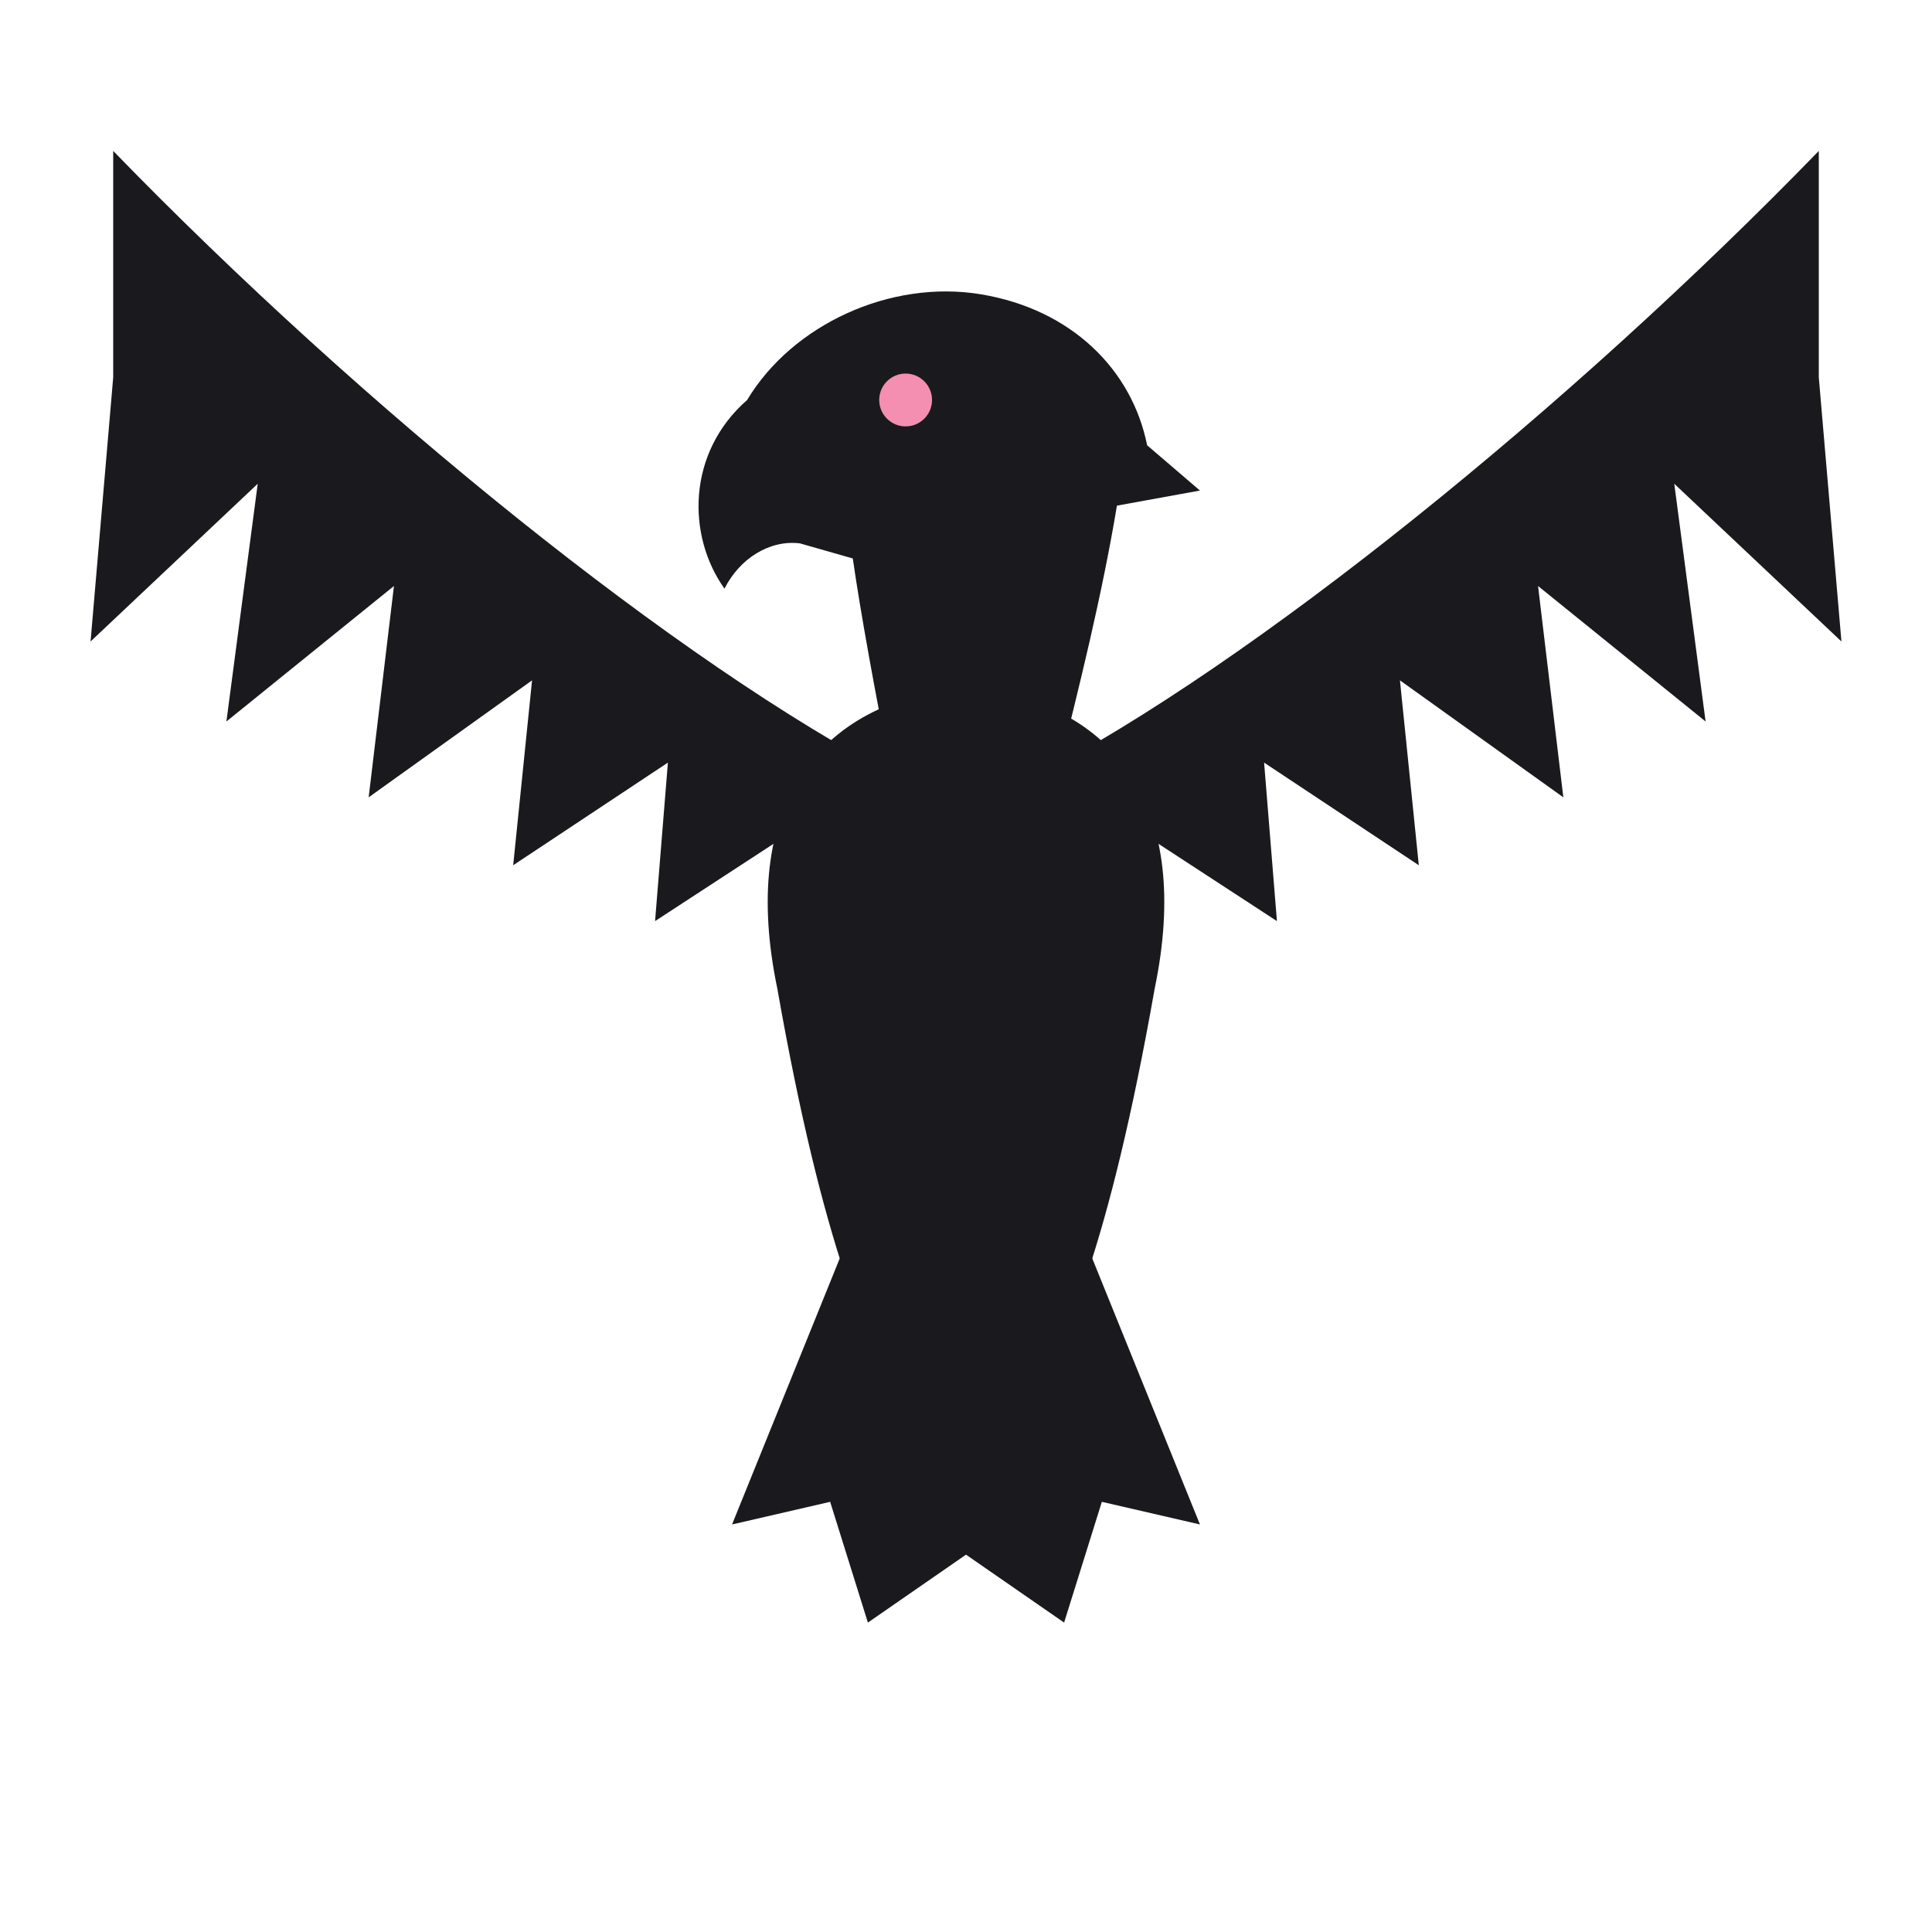
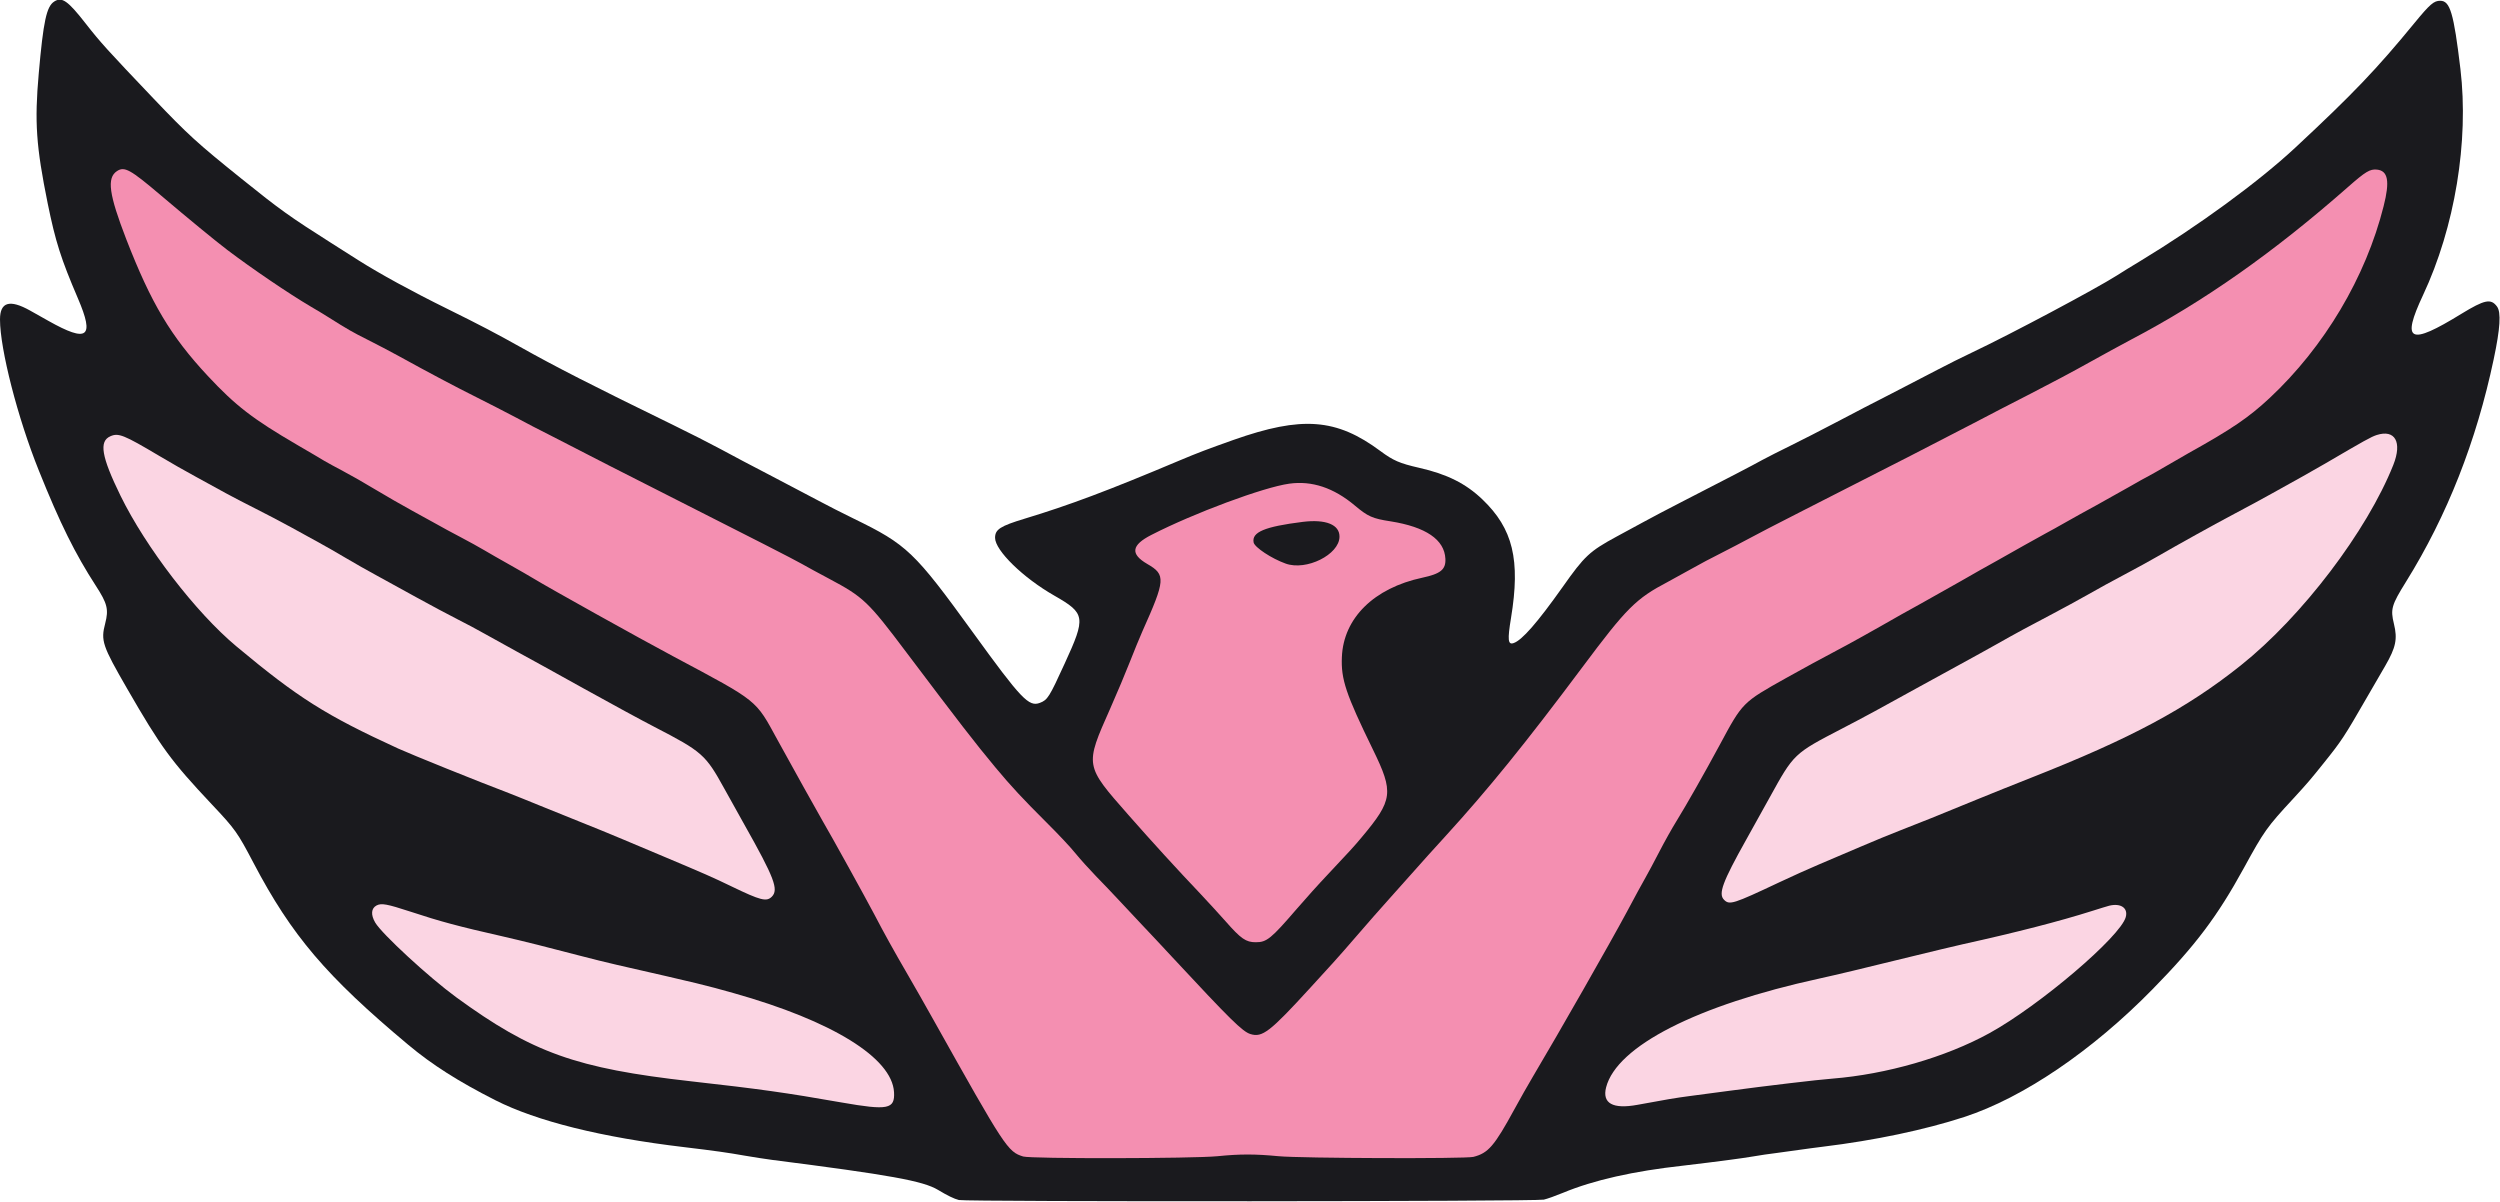
- <svg xmlns="http://www.w3.org/2000/svg" viewBox="0 0 512 512">
-   <g fill="#1a1a1e">
-     <path id="wing" d="M238 206 C180 176 96 108 30 40 L30 100 L24 170 L68.3 128.2 L60 191.2 L104.4 155.3 L97.7 211.3 L141 180.3 L136 229.3 L177 202.1 L173.6 244.1 L211 219.7 L209.4 254.7 L242 232 Z" />
-     <use href="#wing" transform="translate(512 0) scale(-1 1)" />
-     <path d="M256 182 C296 186 316 214 306 262 C300 296 294 320 288 338 L224 338 C218 320 212 296 206 262 C196 214 216 186 256 182 Z" />
-     <path d="M228 320 L284 320 L318 404 L292 398 L282 430 L256 412 L230 430 L220 398 L194 404 Z" />
-     <path d="M236 204 C232 184 228 162 226 148 L212 144 C204 143 196 148 192 156 C182 142 182 120 198 106 C210 86 236 74 260 78 C284 82 300 98 304 118 L318 130 L296 134 C292 158 286 182 280 206 Z" />
-   </g>
-   <circle cx="240" cy="106" r="7" fill="#f48fb1" />
+ <svg xmlns="http://www.w3.org/2000/svg" viewBox="51 78 3246 1560">
+   <path fill="#1a1a1e" d="M 121.4 80.0 C 111.4 86.4, 107.3 105.4, 101.3 173.5 C 95.7 236.6, 97.9 267.8, 112.9 342 C 123.1 391.9, 130.0 413.6, 152.2 465.5 C 174.0 516.3, 164.9 523.3, 114.0 494.7 C 106.0 490.2, 95.2 484.1, 90 481.2 C 63.5 466.4, 51 470.1, 51 492.8 C 51 531.2, 73.9 620.6, 101.4 688.9 C 129.0 757.7, 148.5 796.9, 175.4 838.5 C 190.4 861.6, 192.3 869.2, 187.6 887.4 C 181.7 909.9, 183.8 916.2, 216.0 972 C 260.2 1048.6, 272.8 1065.8, 326.3 1122.7 C 356.5 1154.7, 359.4 1158.9, 380.2 1198.5 C 429.6 1292.6, 474.8 1345.7, 581.0 1434.5 C 611.9 1460.4, 646.2 1482.2, 694.1 1506.5 C 748.0 1533.8, 832.0 1554.7, 939 1567.4 C 979.8 1572.3, 995.4 1574.5, 1018 1578.5 C 1028.7 1580.4, 1044.7 1582.8, 1053.5 1584.0 C 1206.9 1603.6, 1249.6 1611.3, 1269.0 1623.0 C 1281.1 1630.3, 1289.7 1634.5, 1296 1636.1 C 1305.7 1638.5, 2044.7 1638.1, 2055.5 1635.6 C 2059.9 1634.6, 2071.1 1630.6, 2080.5 1626.7 C 2120.0 1610.3, 2171.8 1598.6, 2236.2 1591.5 C 2248.7 1590.1, 2263.6 1588.3, 2269.2 1587.5 C 2274.8 1586.7, 2287.1 1585.1, 2296.4 1584.0 C 2305.8 1582.8, 2319.7 1580.8, 2327.4 1579.5 C 2335.1 1578.1, 2348.9 1576.1, 2358 1575.0 C 2367.0 1573.8, 2380.4 1572.0, 2387.7 1570.9 C 2394.9 1569.8, 2408.4 1568.1, 2417.7 1566.9 C 2485.2 1558.7, 2550.1 1545.0, 2601.4 1528.3 C 2677.7 1503.4, 2767.6 1442.4, 2846.0 1362.3 C 2901.6 1305.6, 2930.0 1267.9, 2964.4 1205.1 C 2990.7 1157.0, 2994.3 1151.9, 3028.5 1115 C 3046.6 1095.3, 3051.6 1089.5, 3068.5 1068.3 C 3091.2 1040.1, 3095.2 1033.9, 3123.7 984.4 C 3134.2 966.3, 3145.1 947.4, 3148.0 942.5 C 3161.8 918.6, 3164.1 907.7, 3159.3 888.1 C 3154.6 868.9, 3156.1 863.7, 3175.0 833.3 C 3228.4 747.4, 3266.3 651.1, 3288.8 544.5 C 3297.3 504.4, 3298.6 483.4, 3293.1 476.0 C 3285.2 465.3, 3277.1 467.0, 3246.8 485.5 C 3179.2 527.1, 3168.6 521.9, 3197.1 461.1 C 3238.4 373.0, 3256.8 261.5, 3245.6 167.5 C 3236.9 94.8, 3232.2 79, 3219.4 79 C 3211.2 79, 3206.2 83.2, 3186.0 107.8 C 3136.5 168.2, 3105.8 200.2, 3031 269.9 C 2983.4 314.2, 2905.2 371.4, 2829.5 417.2 C 2819.0 423.5, 2805.5 431.8, 2799.5 435.7 C 2772.0 453.2, 2661.5 512.0, 2612.5 535.2 C 2599.3 541.4, 2578.8 551.7, 2567 557.9 C 2555.1 564.2, 2528.6 577.9, 2508 588.5 C 2487.3 599.0, 2454.7 615.9, 2435.5 626.1 C 2416.2 636.3, 2389.3 650.0, 2375.7 656.7 C 2362.2 663.3, 2345.7 671.7, 2339.2 675.2 C 2326.5 682.3, 2292.9 699.7, 2237 728.4 C 2217.4 738.5, 2193.8 750.8, 2184.5 756.0 C 2175.1 761.1, 2159.6 769.5, 2150.0 774.7 C 2114.8 793.8, 2108.4 799.8, 2079.9 840.2 C 2047.1 886.5, 2027.1 909.4, 2016.2 913.0 C 2008.9 915.5, 2008.2 908.8, 2012.9 880.4 C 2025.3 805.0, 2015.5 764.4, 1975.7 726.4 C 1954.2 705.8, 1929.8 693.6, 1893.6 685.4 C 1868.2 679.6, 1859.8 675.9, 1843.4 663.7 C 1786.2 621.2, 1741.5 617.8, 1652.5 649.2 C 1618.4 661.3, 1606.3 665.9, 1582.5 675.9 C 1489.8 715.0, 1439.4 733.9, 1381.6 751.4 C 1349.6 761.1, 1343 765.4, 1343 776.3 C 1343 792.7, 1379.3 828.2, 1420.0 851.4 C 1460.4 874.5, 1461.1 879.2, 1433.4 939.5 C 1413.4 983.2, 1411.2 986.8, 1401.2 990.6 C 1386.8 996.1, 1377.1 985.9, 1314.5 899.5 C 1238.2 794.2, 1228.7 785.1, 1159.3 751.3 C 1145.1 744.4, 1124.9 734.1, 1114.5 728.5 C 1104.0 722.9, 1076.2 708.3, 1052.7 696.0 C 1029.1 683.8, 999.4 668.1, 986.6 661.1 C 973.8 654.2, 945.8 639.9, 924.4 629.5 C 821.0 579.1, 771.9 554.0, 726.5 528.5 C 696.0 511.4, 674.1 499.9, 632 479.1 C 585.9 456.4, 543.9 433.4, 516 415.7 C 504.7 408.5, 488.9 398.5, 480.9 393.4 C 427.3 359.4, 414.3 350.1, 364.5 310.0 C 306.8 263.6, 295.4 253.2, 250.1 205.7 C 190.7 143.3, 181.4 133.1, 162.2 108.5 C 139.1 78.9, 131.4 73.5, 121.4 80.0 M 1910.4 899.3 C 1870.5 909.0, 1867.8 955.5, 1903.9 1011.7 C 1913.8 1027.2, 1924.0 1032.3, 1935.5 1027.5 C 1947.6 1022.5, 1991.8 964.7, 1997.5 946.5 C 2002.5 930.8, 2001.3 926.8, 1991.2 924.9 C 1980.9 923.0, 1973.2 919.9, 1962.3 913.2 C 1939.8 899.3, 1925.9 895.6, 1910.4 899.3" />
+   <path fill-rule="evenodd" fill="#f48fb1" d="M 202.8 300.2 C 189.5 309.1, 192.4 330.2, 214.9 388.5 C 247.2 471.7, 272.6 514.4, 320.7 566 C 357.0 604.9, 379.2 622.0, 437.3 655.9 C 452.7 664.8, 468.2 674.0, 471.8 676.2 C 475.5 678.4, 486.6 684.5, 496.5 689.7 C 506.4 694.9, 525.5 705.8, 539 714.0 C 552.4 722.1, 573.6 734.2, 586 741.0 C 598.3 747.7, 613 755.8, 618.5 758.9 C 624 762.1, 637.5 769.4, 648.6 775.2 C 659.6 781.0, 673.6 788.7, 679.6 792.3 C 685.5 795.8, 700.8 804.6, 713.5 811.7 C 726.1 818.8, 739.6 826.6, 743.5 829 C 763.3 841.1, 881.0 906.7, 925.5 930.4 C 1036.4 989.6, 1031.6 985.8, 1060.4 1038.5 C 1079.7 1073.6, 1112.7 1133.0, 1119.4 1144.5 C 1130.1 1162.6, 1174.4 1242.9, 1185.7 1264.3 C 1199.7 1291.1, 1211.1 1311.6, 1229.6 1343.5 C 1237.3 1356.7, 1252.3 1383.0, 1262.9 1402 C 1356.0 1568.2, 1359.4 1573.4, 1379.5 1579.6 C 1389.6 1582.7, 1599.8 1582.4, 1632.1 1579.2 C 1660.8 1576.3, 1680.6 1576.3, 1710.8 1579.2 C 1740.5 1582.0, 1953.2 1582.7, 1964 1580.1 C 1983.4 1575.2, 1991.2 1566.1, 2017.4 1518.1 C 2024.4 1505.3, 2034.9 1486.6, 2040.9 1476.6 C 2075.2 1418.9, 2142.1 1301.5, 2162.5 1263.5 C 2173.0 1243.7, 2184.3 1223, 2187.5 1217.5 C 2190.7 1212, 2198.7 1196.9, 2205.4 1184 C 2212.1 1171.0, 2222.3 1152.8, 2228.1 1143.5 C 2240.5 1123.4, 2264.0 1082.1, 2284.0 1045 C 2313.6 989.9, 2313.4 990.1, 2370.0 958.4 C 2394.3 944.8, 2409.4 936.6, 2450.5 914.7 C 2458.7 910.3, 2477.8 899.6, 2493 891.0 C 2508.1 882.3, 2531.7 869.0, 2545.5 861.5 C 2559.2 853.9, 2582.4 840.8, 2597 832.5 C 2611.5 824.1, 2632.2 812.4, 2643 806.5 C 2653.7 800.5, 2670.1 791.3, 2679.5 785.9 C 2688.8 780.6, 2701 773.9, 2706.5 770.9 C 2712 768.0, 2724.1 761.3, 2733.5 755.9 C 2742.8 750.6, 2760.6 740.7, 2773 734.0 C 2785.3 727.2, 2804.3 716.6, 2815.1 710.4 C 2826.0 704.1, 2837.5 697.7, 2840.9 696.0 C 2844.2 694.3, 2854.1 688.7, 2862.9 683.5 C 2871.7 678.3, 2885.1 670.6, 2892.7 666.3 C 2949.4 634.7, 2970.7 620.1, 2998 594.7 C 3069.0 528.3, 3122.8 437.8, 3145.9 345.7 C 3154.2 313.1, 3151.6 299.6, 3137.1 298.2 C 3128.2 297.3, 3122.3 300.9, 3100 320.5 C 3002.8 406.0, 2913.0 469.1, 2817.7 519.1 C 2806.0 525.3, 2781.6 538.6, 2763.5 548.7 C 2745.4 558.9, 2711.2 577.1, 2687.5 589.2 C 2663.8 601.3, 2630.5 618.5, 2613.5 627.5 C 2571.8 649.3, 2513.3 679.3, 2393.5 740.2 C 2360.5 757.0, 2327.6 774.0, 2320.5 778.0 C 2313.3 781.9, 2297.8 790.0, 2286 796.0 C 2274.1 801.9, 2256.6 811.2, 2247 816.7 C 2237.3 822.1, 2223.6 829.7, 2216.5 833.5 C 2175.0 855.3, 2163.1 867.2, 2105.4 944.5 C 2031.1 1043.9, 1983.5 1102.6, 1927.5 1164 C 1914.2 1178.5, 1896.1 1198.6, 1887.4 1208.5 C 1878.6 1218.4, 1863.3 1235.5, 1853.4 1246.6 C 1843.4 1257.7, 1825.6 1278.0, 1813.9 1291.6 C 1802.1 1305.3, 1788.0 1321.4, 1782.4 1327.5 C 1776.9 1333.5, 1763.3 1348.4, 1752.3 1360.5 C 1699.9 1417.8, 1690.0 1425.5, 1674.5 1420.6 C 1664.1 1417.3, 1648.8 1402.2, 1571.9 1319.5 C 1560.2 1306.8, 1542.9 1288.4, 1533.5 1278.5 C 1524.1 1268.6, 1510.6 1254.2, 1503.5 1246.5 C 1496.3 1238.8, 1483.3 1225.0, 1474.4 1216 C 1465.6 1206.9, 1453.4 1193.4, 1447.4 1186 C 1441 1178.0, 1425.4 1161.4, 1409.4 1145.5 C 1378.9 1115.1, 1364.1 1099.2, 1343.5 1074.5 C 1316.8 1042.4, 1296.5 1016.1, 1228.2 925.5 C 1178.0 858.7, 1172.2 853.2, 1127.3 829.3 C 1114.2 822.4, 1098.3 813.7, 1092 810.1 C 1080.1 803.4, 1035.9 780.8, 903 713.5 C 860.3 691.9, 815.5 669.1, 803.4 662.7 C 791.3 656.4, 773.1 647.0, 762.9 641.9 C 752.8 636.9, 734.1 627.2, 721.5 620.4 C 708.8 613.7, 685.9 601.9, 670.5 594.2 C 643.2 580.6, 607.5 561.7, 568 539.9 C 557.2 534.0, 539.3 524.6, 528.1 519.0 C 509.1 509.5, 502.3 505.6, 477.9 490.2 C 472.7 486.9, 461.9 480.3, 453.9 475.7 C 426.7 459.7, 378.0 426.7, 346 402.4 C 331.7 391.6, 294.2 360.8, 259.7 331.5 C 220.1 297.9, 212.6 293.7, 202.8 300.2 M 1725 706.0 C 1691.6 710.6, 1601.2 744.2, 1546.0 772.5 C 1519.9 785.8, 1518.3 797.3, 1540.7 810.3 C 1564.8 824.2, 1564.3 830.7, 1534.2 897.9 C 1530.7 905.8, 1523.4 923.6, 1518.0 937.4 C 1512.6 951.2, 1501.2 978.4, 1492.5 998 C 1459.4 1072.6, 1459.2 1071.4, 1516.1 1136.1 C 1546.4 1170.6, 1580.2 1207.6, 1609.5 1238.4 C 1619.9 1249.5, 1634.6 1265.5, 1642.2 1274.1 C 1662.3 1297.0, 1668.7 1301.4, 1681.5 1301.4 C 1695.7 1301.5, 1701.4 1296.8, 1734.8 1258 C 1745.5 1245.6, 1763.7 1225.3, 1775.4 1213 C 1804.1 1182.5, 1809.3 1176.8, 1818.9 1165.3 C 1859.7 1116.6, 1860.9 1107.1, 1833.5 1051 C 1798.5 979.2, 1792.0 960.0, 1793.3 931 C 1795.4 880.5, 1835.0 841.5, 1897.7 828.1 C 1921.6 823.0, 1928.4 817.4, 1927.7 803.5 C 1926.5 778.6, 1902.3 762.2, 1856.5 754.9 C 1832.9 751.3, 1827.0 748.6, 1809.9 734.2 C 1782.6 711.3, 1754.3 701.9, 1725 706.0 M 1742.5 755.6 C 1693.0 761.8, 1676.1 768.9, 1678.7 782.3 C 1679.9 788.6, 1702.1 803.3, 1720.4 809.8 C 1747.2 819.4, 1789.9 798.1, 1790.2 775.0 C 1790.5 759.2, 1772.5 751.9, 1742.5 755.6" />
+   <path fill="#fbd5e3" d="M 3137 642.8 C 3129.6 645.2, 3121.6 649.7, 3070 679.9 C 3063.6 683.6, 3050.4 691.2, 3040.5 696.7 C 3030.6 702.2, 3013.0 712.0, 3001.5 718.4 C 2989.9 724.9, 2968.3 736.6, 2953.5 744.4 C 2925.9 759.0, 2879.6 784.7, 2851.2 801.1 C 2842.6 806.1, 2824.0 816.3, 2810 823.7 C 2795.9 831.1, 2774.3 842.9, 2762 850.0 C 2749.6 857.0, 2729.8 867.8, 2718 874.0 C 2688.6 889.4, 2666.0 901.6, 2643.5 914.4 C 2633.0 920.3, 2611.2 932.4, 2595 941.2 C 2578.7 950.0, 2555.3 962.9, 2543 969.7 C 2496.9 995.3, 2469.2 1010.3, 2442.7 1024.0 C 2380.1 1056.5, 2380.2 1056.4, 2348.7 1113.5 C 2340.2 1128.9, 2326.6 1153.4, 2318.4 1168 C 2287.4 1223.4, 2281.8 1238.6, 2289.5 1246.3 C 2296.6 1253.4, 2301.4 1251.8, 2361 1223.7 C 2376.6 1216.3, 2399.8 1205.9, 2412.5 1200.5 C 2425.1 1195.1, 2449.2 1184.9, 2466 1177.7 C 2482.7 1170.5, 2506.6 1160.7, 2519 1155.9 C 2543.6 1146.4, 2565.9 1137.4, 2617 1116.4 C 2635.4 1108.9, 2667.3 1096.0, 2688 1087.9 C 2817.5 1036.9, 2890.0 998.1, 2960.5 941.9 C 3039.9 878.6, 3124.3 767.6, 3158.5 681.6 C 3170.2 652.1, 3160.8 635.2, 3137 642.8 M 194.4 644.4 C 179.3 650.9, 182.6 670.7, 207.4 721.5 C 240.4 788.9, 305.3 873.3, 358.0 917.3 C 437.8 983.9, 473.8 1006.7, 568 1049.9 C 584.4 1057.4, 671.6 1092.6, 712 1107.9 C 719.4 1110.8, 736.7 1117.7, 750.5 1123.4 C 764.2 1129.0, 788.3 1138.8, 804 1145.0 C 819.6 1151.2, 844.6 1161.4, 859.5 1167.7 C 874.3 1174.0, 897.7 1183.8, 911.5 1189.6 C 966.6 1212.8, 975.5 1216.7, 1001 1229.0 C 1038.7 1247.2, 1046.2 1249.1, 1053.1 1242.3 C 1062.3 1233.1, 1056.5 1217.9, 1017.4 1148.5 C 1008.8 1133.1, 997.1 1112.1, 991.5 1102 C 967.1 1057.7, 962.9 1054.0, 900.5 1021.7 C 885.1 1013.8, 844.1 991.5, 809.5 972.3 C 774.8 953.0, 735.2 931.1, 721.5 923.7 C 707.7 916.2, 689.3 906.0, 680.5 901.0 C 671.7 896.0, 655.5 887.3, 644.5 881.8 C 633.5 876.2, 609.6 863.5, 591.5 853.5 C 573.3 843.5, 549.9 830.6, 539.5 824.9 C 529.0 819.3, 511.2 809.1, 500 802.5 C 488.7 795.8, 473.4 787.0, 466 783.0 C 458.5 778.9, 441.9 769.8, 429.1 762.7 C 416.3 755.7, 395.0 744.5, 381.8 737.9 C 368.6 731.3, 351.7 722.5, 344.1 718.3 C 336.6 714.1, 319.8 704.9, 306.7 697.8 C 293.7 690.8, 271.4 678.1, 257.2 669.6 C 211.9 642.7, 204.8 639.8, 194.4 644.4 M 540.0 1253.6 C 532.9 1257.3, 532.2 1265.7, 538.2 1275.9 C 546.8 1290.6, 608.1 1347.1, 643.3 1372.8 C 742.0 1444.8, 798.9 1465.2, 948.5 1482.0 C 1037.6 1492.0, 1071.1 1496.7, 1144 1509.5 C 1204.0 1520.0, 1213.1 1518.2, 1211.8 1496.0 C 1209.2 1451.5, 1131.6 1403.5, 1003.7 1367.5 C 965.6 1356.8, 962.1 1355.9, 852.1 1330.8 C 839.8 1328.0, 818.0 1322.6, 803.6 1318.8 C 765.0 1308.6, 729.3 1299.7, 704.5 1294.0 C 646.2 1280.8, 622.1 1274.3, 584 1261.7 C 553.4 1251.7, 546.3 1250.4, 540.0 1253.6 M 2789.5 1254.0 C 2787.3 1254.6, 2777.2 1257.6, 2767.0 1260.9 C 2725.0 1274.2, 2669.6 1288.5, 2599.5 1304.0 C 2589.6 1306.2, 2558.7 1313.6, 2531 1320.4 C 2463.4 1337.0, 2437.4 1343.2, 2413 1348.6 C 2254.1 1383.3, 2150.3 1436.3, 2136.4 1489.7 C 2131.0 1510.6, 2145.0 1518.4, 2177.1 1512.5 C 2217.1 1505.1, 2225.4 1503.7, 2246.5 1500.9 C 2259.1 1499.3, 2281.2 1496.3, 2295.5 1494.4 C 2345.6 1487.7, 2411.3 1479.9, 2430 1478.5 C 2500.3 1472.9, 2577.3 1450.7, 2634.0 1419.5 C 2699.1 1383.7, 2804.3 1294.1, 2811.1 1268.7 C 2814.3 1256.9, 2804.6 1250.3, 2789.5 1254.0" />
</svg>
